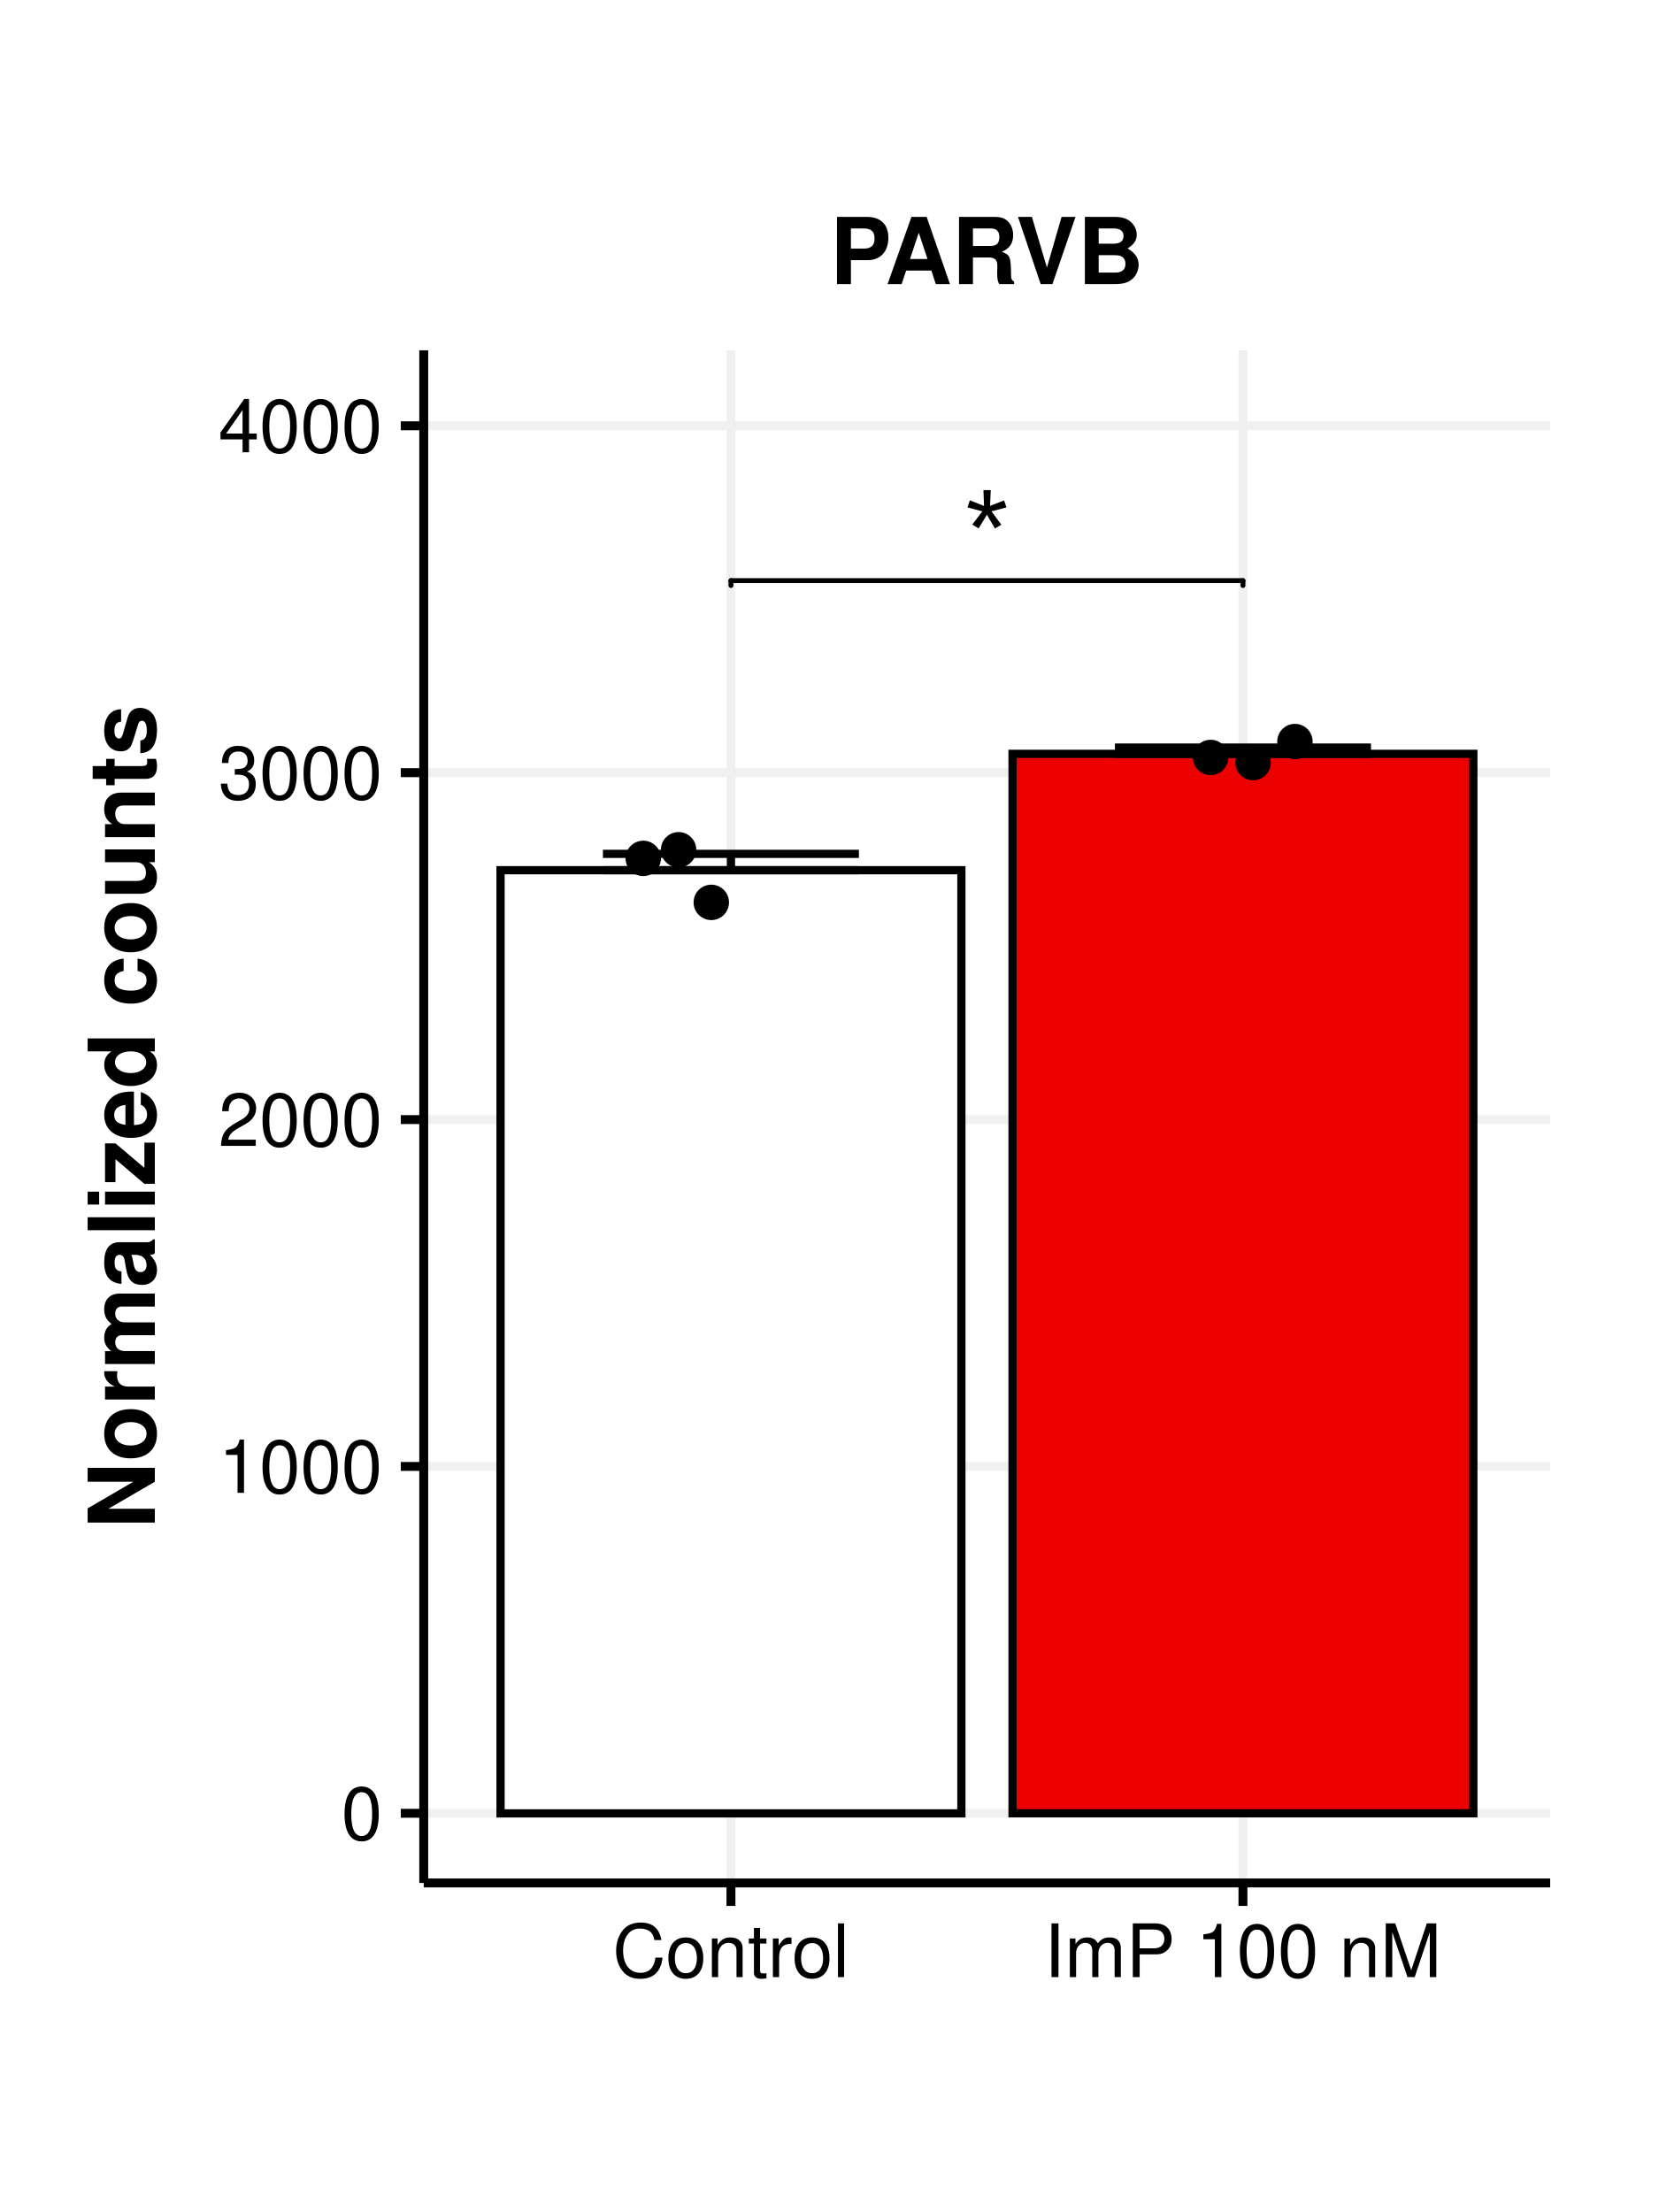
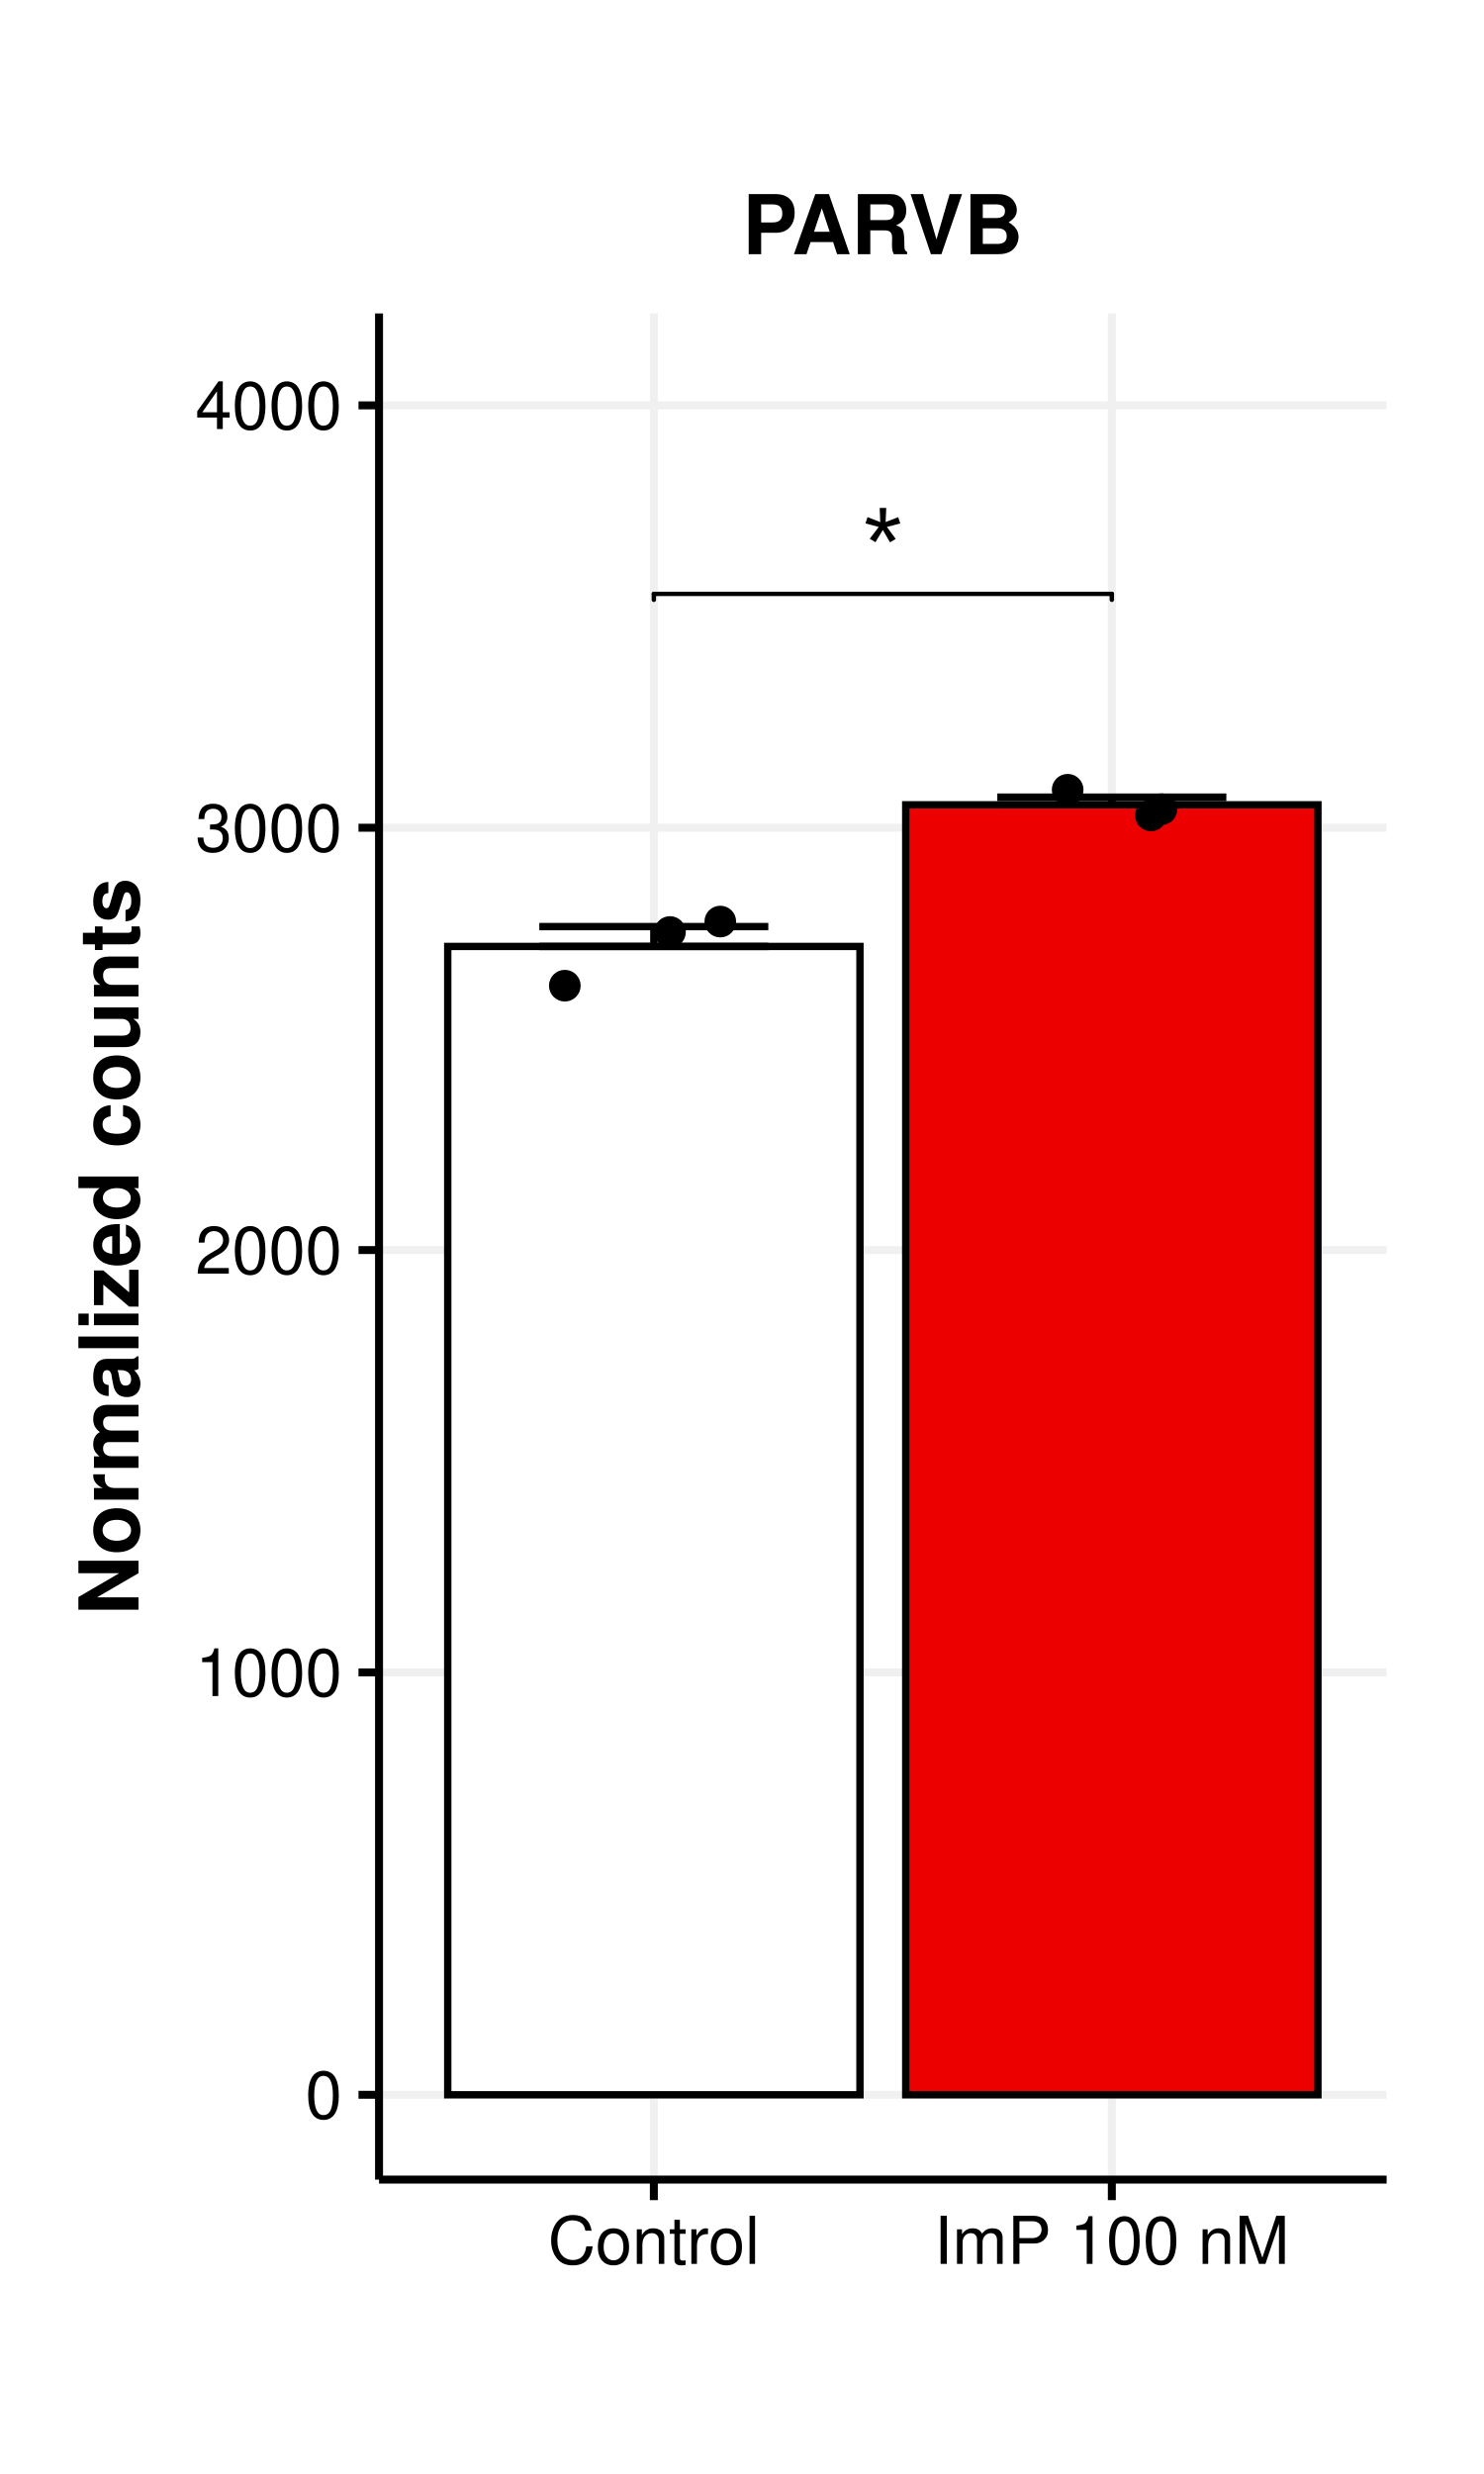
- <svg xmlns="http://www.w3.org/2000/svg" class="svglite" width="216.00pt" height="288.00pt" viewBox="0 0 216.00 288.00">
+ <svg xmlns="http://www.w3.org/2000/svg" class="svglite" width="216.00pt" height="360.00pt" viewBox="0 0 216.00 360.00">
  <defs>
    <style type="text/css">
    .svglite line, .svglite polyline, .svglite polygon, .svglite path, .svglite rect, .svglite circle {
      fill: none;
      stroke: #000000;
      stroke-linecap: round;
      stroke-linejoin: round;
      stroke-miterlimit: 10.00;
    }
    .svglite text {
      white-space: pre;
    }
  </style>
  </defs>
  <rect width="100%" height="100%" style="stroke: none; fill: #FFFFFF;" />
  <defs>
-     <clipPath id="cpMC4wMHwyMTYuMDB8MC4wMHwyODguMDA=">
-       <rect x="0.00" y="0.00" width="216.00" height="288.00" />
+     <clipPath id="cpMC4wMHwyMTYuMDB8MC4wMHwzNjAuMDA=">
+       <rect x="0.00" y="0.00" width="216.00" height="360.00" />
    </clipPath>
  </defs>
-   <g clip-path="url(#cpMC4wMHwyMTYuMDB8MC4wMHwyODguMDA=)">
-     <rect x="0.00" y="0.00" width="216.00" height="288.00" style="stroke-width: 1.16; stroke: none; fill: #FFFFFF;" />
+   <g clip-path="url(#cpMC4wMHwyMTYuMDB8MC4wMHwzNjAuMDA=)">
+     <rect x="0.00" y="0.00" width="216.00" height="360.00" style="stroke-width: 1.16; stroke: none; fill: #FFFFFF;" />
  </g>
  <defs>
-     <clipPath id="cpNTUuMTd8MjAxLjgzfDQ1LjYxfDI0NS4xNg==">
-       <rect x="55.17" y="45.61" width="146.65" height="199.55" />
+     <clipPath id="cpNTUuMTd8MjAxLjgzfDQ1LjYxfDMxNy4xNg==">
+       <rect x="55.17" y="45.61" width="146.65" height="271.55" />
    </clipPath>
  </defs>
-   <g clip-path="url(#cpNTUuMTd8MjAxLjgzfDQ1LjYxfDI0NS4xNg==)">
-     <rect x="55.17" y="45.61" width="146.65" height="199.55" style="stroke-width: 1.16; stroke: none; fill: #FFFFFF;" />
-     <polyline points="55.17,236.09 201.83,236.09 " style="stroke-width: 1.16; stroke: #F0F0F0; stroke-linecap: butt;" />
-     <polyline points="55.17,190.93 201.83,190.93 " style="stroke-width: 1.16; stroke: #F0F0F0; stroke-linecap: butt;" />
-     <polyline points="55.17,145.77 201.83,145.77 " style="stroke-width: 1.16; stroke: #F0F0F0; stroke-linecap: butt;" />
-     <polyline points="55.17,100.60 201.83,100.60 " style="stroke-width: 1.16; stroke: #F0F0F0; stroke-linecap: butt;" />
-     <polyline points="55.17,55.44 201.83,55.44 " style="stroke-width: 1.16; stroke: #F0F0F0; stroke-linecap: butt;" />
-     <polyline points="95.17,245.16 95.17,45.61 " style="stroke-width: 1.16; stroke: #F0F0F0; stroke-linecap: butt;" />
-     <polyline points="161.83,245.16 161.83,45.61 " style="stroke-width: 1.16; stroke: #F0F0F0; stroke-linecap: butt;" />
-     <rect x="65.17" y="113.30" width="60.00" height="122.80" style="stroke-width: 1.07; stroke-linecap: butt; stroke-linejoin: miter; fill: #FFFFFF;" />
-     <rect x="131.83" y="98.15" width="60.00" height="137.94" style="stroke-width: 1.07; stroke-linecap: butt; stroke-linejoin: miter; fill: #ED0000;" />
-     <polyline points="78.50,111.17 111.83,111.17 " style="stroke-width: 1.07; stroke-linecap: butt;" />
-     <polyline points="95.17,111.17 95.17,113.30 " style="stroke-width: 1.07; stroke-linecap: butt;" />
-     <polyline points="78.50,113.30 111.83,113.30 " style="stroke-width: 1.07; stroke-linecap: butt;" />
-     <polyline points="145.16,97.33 178.50,97.33 " style="stroke-width: 1.07; stroke-linecap: butt;" />
-     <polyline points="161.83,97.33 161.83,98.15 " style="stroke-width: 1.07; stroke-linecap: butt;" />
-     <polyline points="145.16,98.15 178.50,98.15 " style="stroke-width: 1.07; stroke-linecap: butt;" />
-     <circle cx="88.35" cy="110.64" r="1.95" style="stroke-width: 0.71; fill: #000000;" />
-     <circle cx="92.61" cy="117.49" r="1.95" style="stroke-width: 0.71; fill: #000000;" />
-     <circle cx="83.75" cy="111.76" r="1.95" style="stroke-width: 0.71; fill: #000000;" />
-     <circle cx="163.15" cy="99.29" r="1.95" style="stroke-width: 0.71; fill: #000000;" />
-     <circle cx="168.60" cy="96.55" r="1.95" style="stroke-width: 0.71; fill: #000000;" />
-     <circle cx="157.62" cy="98.62" r="1.95" style="stroke-width: 0.71; fill: #000000;" />
-     <text x="128.50" y="73.61" text-anchor="middle" style="font-size: 14.23px; font-family: &quot;Arial&quot;;" textLength="5.54px" lengthAdjust="spacingAndGlyphs">*</text>
-     <line x1="95.17" y1="76.23" x2="95.17" y2="75.60" style="stroke-width: 0.64;" />
-     <line x1="95.17" y1="75.60" x2="161.83" y2="75.60" style="stroke-width: 0.64;" />
-     <line x1="161.83" y1="75.60" x2="161.83" y2="76.23" style="stroke-width: 0.64;" />
-     <rect x="55.17" y="45.61" width="146.65" height="199.55" style="stroke-width: 1.16; stroke: none;" />
+   <g clip-path="url(#cpNTUuMTd8MjAxLjgzfDQ1LjYxfDMxNy4xNg==)">
+     <rect x="55.17" y="45.61" width="146.65" height="271.55" style="stroke-width: 1.16; stroke: none; fill: #FFFFFF;" />
+     <polyline points="55.17,304.82 201.83,304.82 " style="stroke-width: 1.16; stroke: #F0F0F0; stroke-linecap: butt;" />
+     <polyline points="55.17,243.36 201.83,243.36 " style="stroke-width: 1.16; stroke: #F0F0F0; stroke-linecap: butt;" />
+     <polyline points="55.17,181.90 201.83,181.90 " style="stroke-width: 1.16; stroke: #F0F0F0; stroke-linecap: butt;" />
+     <polyline points="55.17,120.45 201.83,120.45 " style="stroke-width: 1.16; stroke: #F0F0F0; stroke-linecap: butt;" />
+     <polyline points="55.17,58.99 201.83,58.99 " style="stroke-width: 1.16; stroke: #F0F0F0; stroke-linecap: butt;" />
+     <polyline points="95.17,317.16 95.17,45.61 " style="stroke-width: 1.16; stroke: #F0F0F0; stroke-linecap: butt;" />
+     <polyline points="161.83,317.16 161.83,45.61 " style="stroke-width: 1.16; stroke: #F0F0F0; stroke-linecap: butt;" />
+     <rect x="65.17" y="137.72" width="60.00" height="167.10" style="stroke-width: 1.07; stroke-linecap: butt; stroke-linejoin: miter; fill: #FFFFFF;" />
+     <rect x="131.83" y="117.11" width="60.00" height="187.71" style="stroke-width: 1.07; stroke-linecap: butt; stroke-linejoin: miter; fill: #ED0000;" />
+     <polyline points="78.50,134.83 111.83,134.83 " style="stroke-width: 1.07; stroke-linecap: butt;" />
+     <polyline points="95.17,134.83 95.17,137.72 " style="stroke-width: 1.07; stroke-linecap: butt;" />
+     <polyline points="78.50,137.72 111.83,137.72 " style="stroke-width: 1.07; stroke-linecap: butt;" />
+     <polyline points="145.16,115.99 178.50,115.99 " style="stroke-width: 1.07; stroke-linecap: butt;" />
+     <polyline points="161.83,115.99 161.83,117.11 " style="stroke-width: 1.07; stroke-linecap: butt;" />
+     <polyline points="145.16,117.11 178.50,117.11 " style="stroke-width: 1.07; stroke-linecap: butt;" />
+     <circle cx="104.84" cy="134.10" r="1.95" style="stroke-width: 0.71; fill: #000000;" />
+     <circle cx="82.21" cy="143.43" r="1.95" style="stroke-width: 0.71; fill: #000000;" />
+     <circle cx="97.52" cy="135.62" r="1.95" style="stroke-width: 0.71; fill: #000000;" />
+     <circle cx="167.52" cy="118.66" r="1.95" style="stroke-width: 0.71; fill: #000000;" />
+     <circle cx="155.40" cy="114.92" r="1.95" style="stroke-width: 0.71; fill: #000000;" />
+     <circle cx="169.05" cy="117.75" r="1.95" style="stroke-width: 0.71; fill: #000000;" />
+     <text x="128.50" y="83.71" text-anchor="middle" style="font-size: 14.23px; font-family: &quot;Arial&quot;;" textLength="5.54px" lengthAdjust="spacingAndGlyphs">*</text>
+     <line x1="95.17" y1="87.28" x2="95.17" y2="86.42" style="stroke-width: 0.64;" />
+     <line x1="95.17" y1="86.42" x2="161.83" y2="86.42" style="stroke-width: 0.64;" />
+     <line x1="161.83" y1="86.42" x2="161.83" y2="87.28" style="stroke-width: 0.64;" />
+     <rect x="55.17" y="45.61" width="146.65" height="271.55" style="stroke-width: 1.16; stroke: none;" />
  </g>
-   <g clip-path="url(#cpMC4wMHwyMTYuMDB8MC4wMHwyODguMDA=)">
-     <polyline points="55.17,245.16 55.17,45.61 " style="stroke-width: 1.16; stroke-linecap: butt;" />
-     <text x="49.79" y="239.53" text-anchor="end" style="font-size: 9.60px; font-family: &quot;Helvetica&quot;;" textLength="5.34px" lengthAdjust="spacingAndGlyphs">0</text>
-     <text x="49.79" y="194.37" text-anchor="end" style="font-size: 9.60px; font-family: &quot;Helvetica&quot;;" textLength="21.34px" lengthAdjust="spacingAndGlyphs">1000</text>
-     <text x="49.79" y="149.21" text-anchor="end" style="font-size: 9.60px; font-family: &quot;Helvetica&quot;;" textLength="21.34px" lengthAdjust="spacingAndGlyphs">2000</text>
-     <text x="49.79" y="104.05" text-anchor="end" style="font-size: 9.60px; font-family: &quot;Helvetica&quot;;" textLength="21.34px" lengthAdjust="spacingAndGlyphs">3000</text>
-     <text x="49.79" y="58.88" text-anchor="end" style="font-size: 9.60px; font-family: &quot;Helvetica&quot;;" textLength="21.34px" lengthAdjust="spacingAndGlyphs">4000</text>
-     <polyline points="52.18,236.09 55.17,236.09 " style="stroke-width: 1.16; stroke-linecap: butt;" />
-     <polyline points="52.18,190.93 55.17,190.93 " style="stroke-width: 1.16; stroke-linecap: butt;" />
-     <polyline points="52.18,145.77 55.17,145.77 " style="stroke-width: 1.16; stroke-linecap: butt;" />
-     <polyline points="52.18,100.60 55.17,100.60 " style="stroke-width: 1.16; stroke-linecap: butt;" />
-     <polyline points="52.18,55.44 55.17,55.44 " style="stroke-width: 1.16; stroke-linecap: butt;" />
-     <polyline points="55.17,245.16 201.83,245.16 " style="stroke-width: 1.16; stroke-linecap: butt;" />
-     <polyline points="95.17,248.15 95.17,245.16 " style="stroke-width: 1.16; stroke-linecap: butt;" />
-     <polyline points="161.83,248.15 161.83,245.16 " style="stroke-width: 1.16; stroke-linecap: butt;" />
-     <text x="95.17" y="257.42" text-anchor="middle" style="font-size: 9.60px; font-family: &quot;Helvetica&quot;;" textLength="30.92px" lengthAdjust="spacingAndGlyphs">Control</text>
-     <text x="161.83" y="257.42" text-anchor="middle" style="font-size: 9.60px; font-family: &quot;Helvetica&quot;;" textLength="51.72px" lengthAdjust="spacingAndGlyphs">ImP 100 nM</text>
-     <text transform="translate(20.16,145.39) rotate(-90)" text-anchor="middle" style="font-size: 12.00px; font-weight: bold; font-family: &quot;Helvetica&quot;;" textLength="107.35px" lengthAdjust="spacingAndGlyphs">Normalized counts</text>
+   <g clip-path="url(#cpMC4wMHwyMTYuMDB8MC4wMHwzNjAuMDA=)">
+     <polyline points="55.17,317.16 55.17,45.61 " style="stroke-width: 1.16; stroke-linecap: butt;" />
+     <text x="49.79" y="308.26" text-anchor="end" style="font-size: 9.60px; font-family: &quot;Helvetica&quot;;" textLength="5.34px" lengthAdjust="spacingAndGlyphs">0</text>
+     <text x="49.79" y="246.80" text-anchor="end" style="font-size: 9.60px; font-family: &quot;Helvetica&quot;;" textLength="21.34px" lengthAdjust="spacingAndGlyphs">1000</text>
+     <text x="49.79" y="185.34" text-anchor="end" style="font-size: 9.60px; font-family: &quot;Helvetica&quot;;" textLength="21.34px" lengthAdjust="spacingAndGlyphs">2000</text>
+     <text x="49.79" y="123.89" text-anchor="end" style="font-size: 9.60px; font-family: &quot;Helvetica&quot;;" textLength="21.34px" lengthAdjust="spacingAndGlyphs">3000</text>
+     <text x="49.79" y="62.43" text-anchor="end" style="font-size: 9.60px; font-family: &quot;Helvetica&quot;;" textLength="21.34px" lengthAdjust="spacingAndGlyphs">4000</text>
+     <polyline points="52.18,304.82 55.17,304.82 " style="stroke-width: 1.16; stroke-linecap: butt;" />
+     <polyline points="52.18,243.36 55.17,243.36 " style="stroke-width: 1.16; stroke-linecap: butt;" />
+     <polyline points="52.18,181.90 55.17,181.90 " style="stroke-width: 1.16; stroke-linecap: butt;" />
+     <polyline points="52.18,120.45 55.17,120.45 " style="stroke-width: 1.16; stroke-linecap: butt;" />
+     <polyline points="52.18,58.99 55.17,58.99 " style="stroke-width: 1.16; stroke-linecap: butt;" />
+     <polyline points="55.17,317.16 201.83,317.16 " style="stroke-width: 1.16; stroke-linecap: butt;" />
+     <polyline points="95.17,320.15 95.17,317.16 " style="stroke-width: 1.16; stroke-linecap: butt;" />
+     <polyline points="161.83,320.15 161.83,317.16 " style="stroke-width: 1.16; stroke-linecap: butt;" />
+     <text x="95.17" y="329.42" text-anchor="middle" style="font-size: 9.60px; font-family: &quot;Helvetica&quot;;" textLength="30.92px" lengthAdjust="spacingAndGlyphs">Control</text>
+     <text x="161.83" y="329.42" text-anchor="middle" style="font-size: 9.60px; font-family: &quot;Helvetica&quot;;" textLength="51.72px" lengthAdjust="spacingAndGlyphs">ImP 100 nM</text>
+     <text transform="translate(20.16,181.39) rotate(-90)" text-anchor="middle" style="font-size: 12.00px; font-weight: bold; font-family: &quot;Helvetica&quot;;" textLength="107.35px" lengthAdjust="spacingAndGlyphs">Normalized counts</text>
    <text x="128.50" y="36.99" text-anchor="middle" style="font-size: 12.00px; font-weight: bold; font-family: &quot;Helvetica&quot;;" textLength="42.02px" lengthAdjust="spacingAndGlyphs">PARVB</text>
  </g>
</svg>
